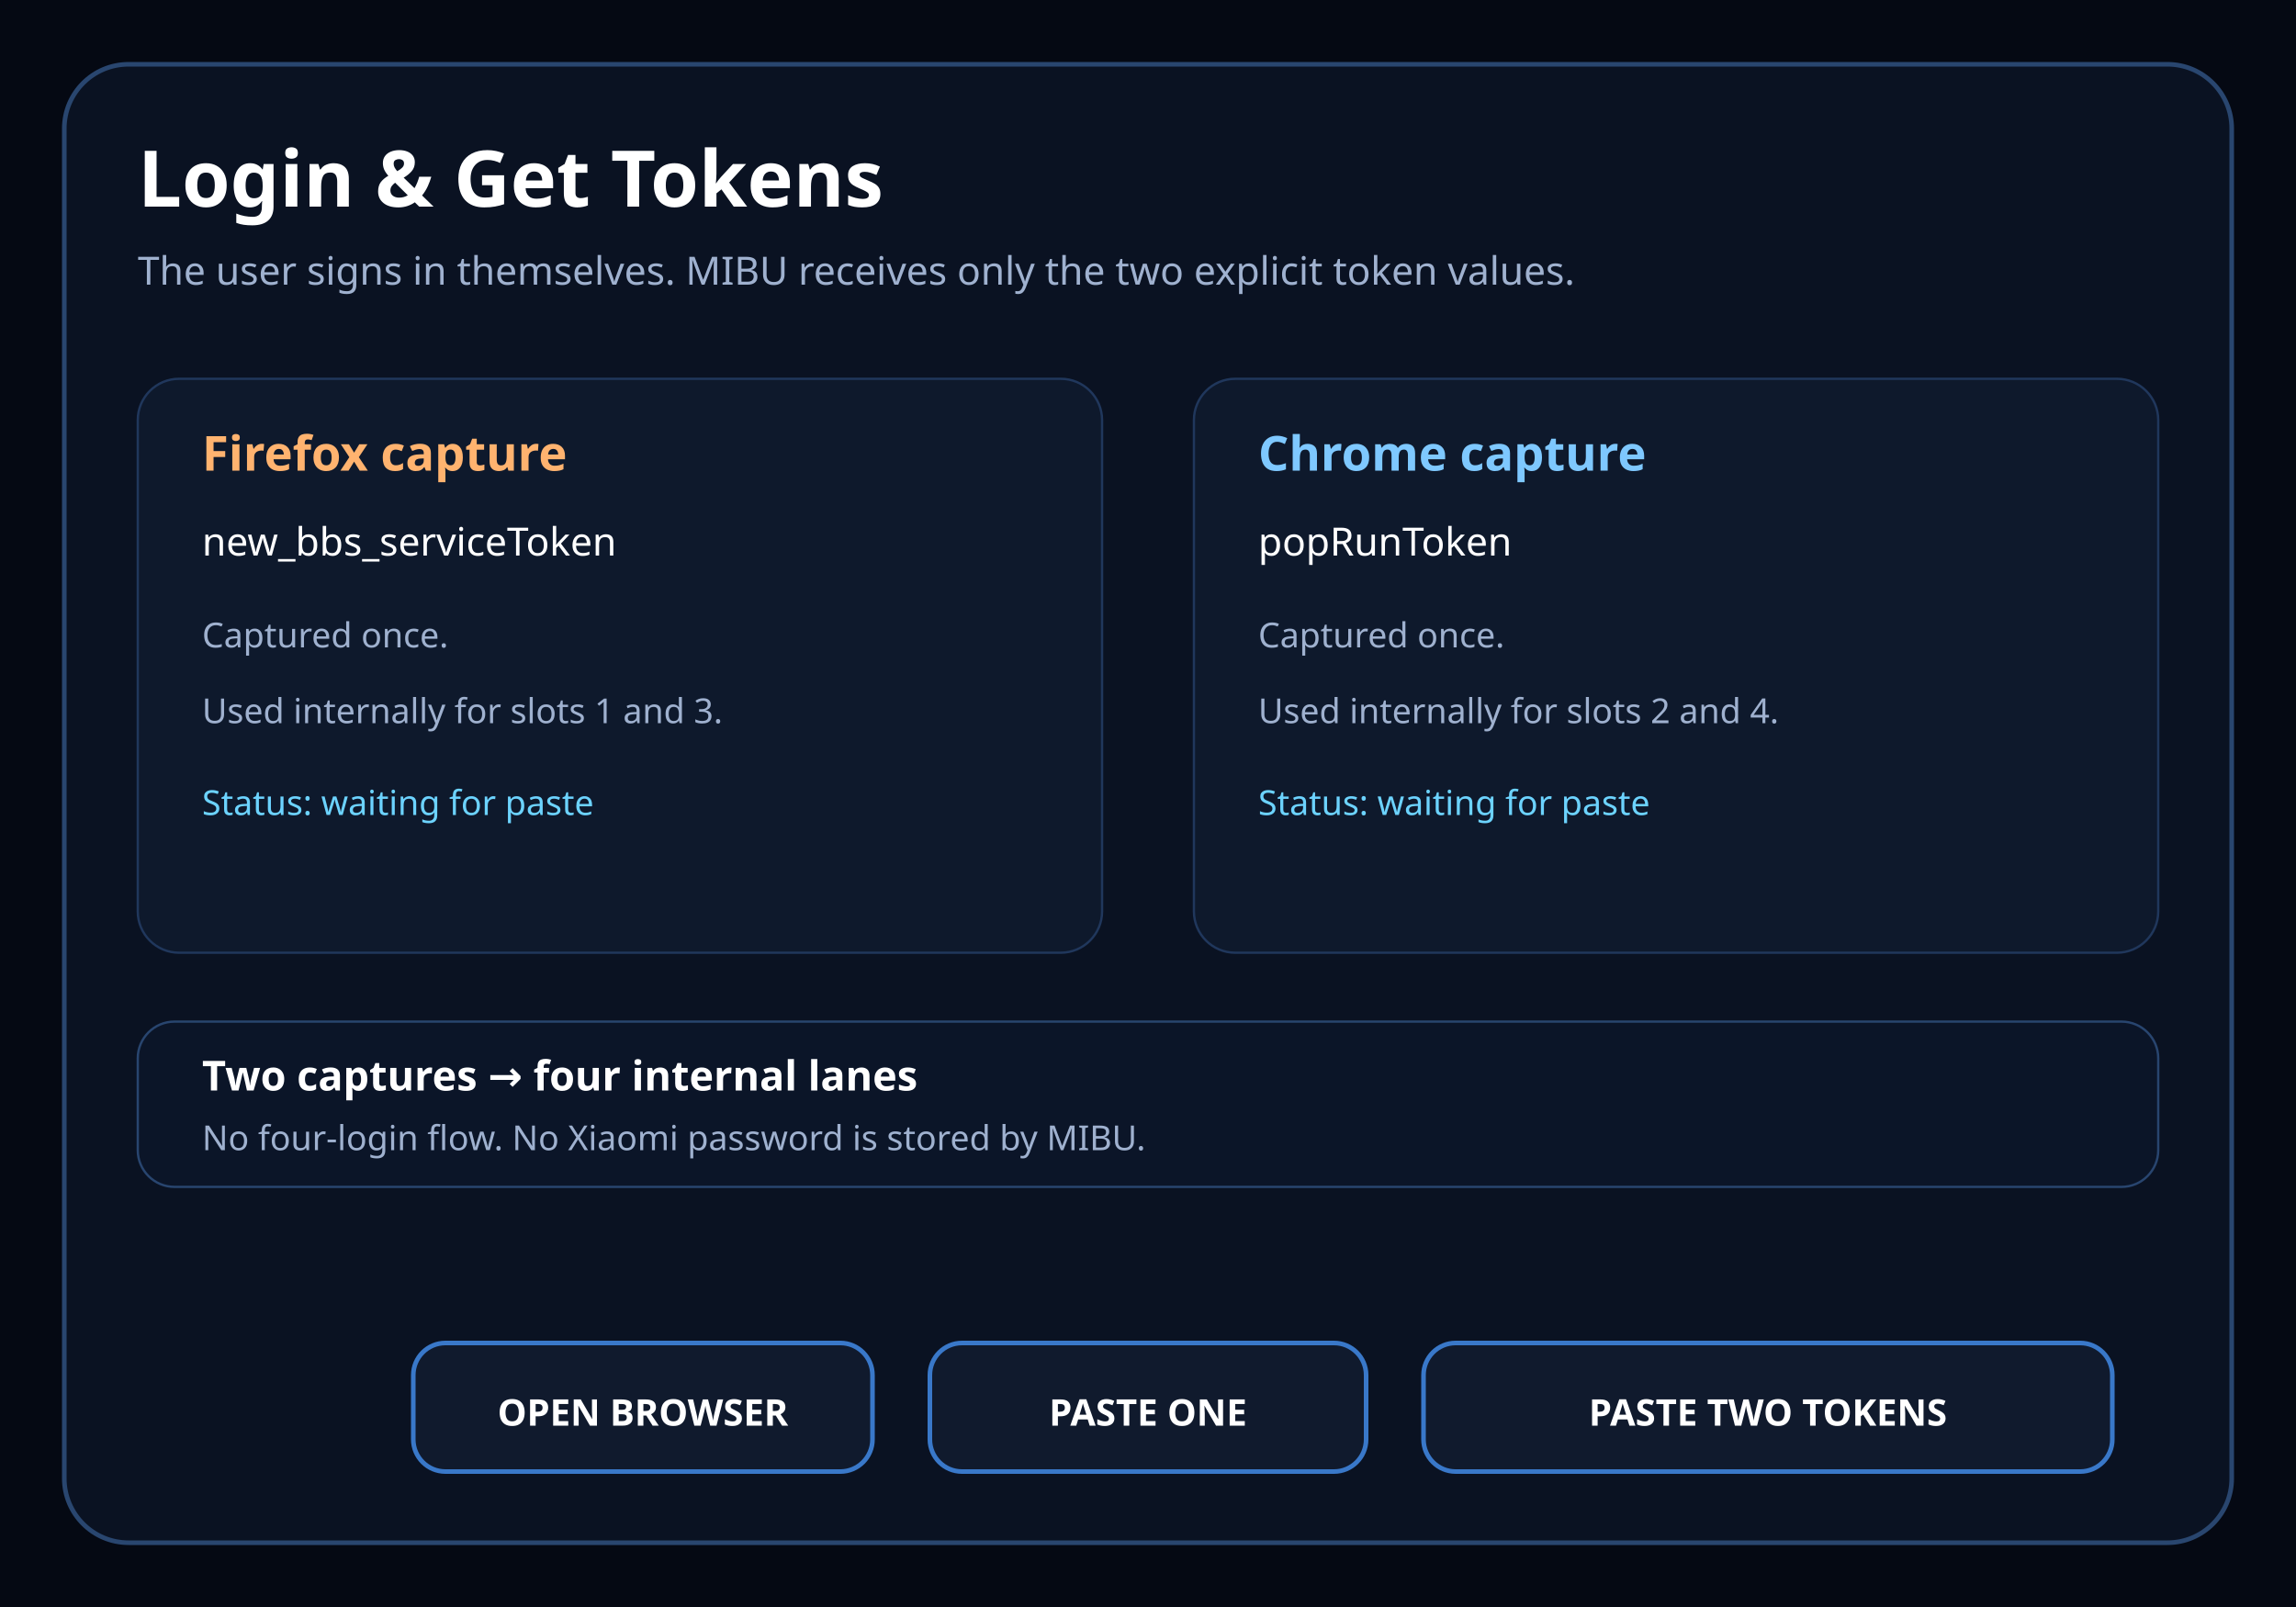
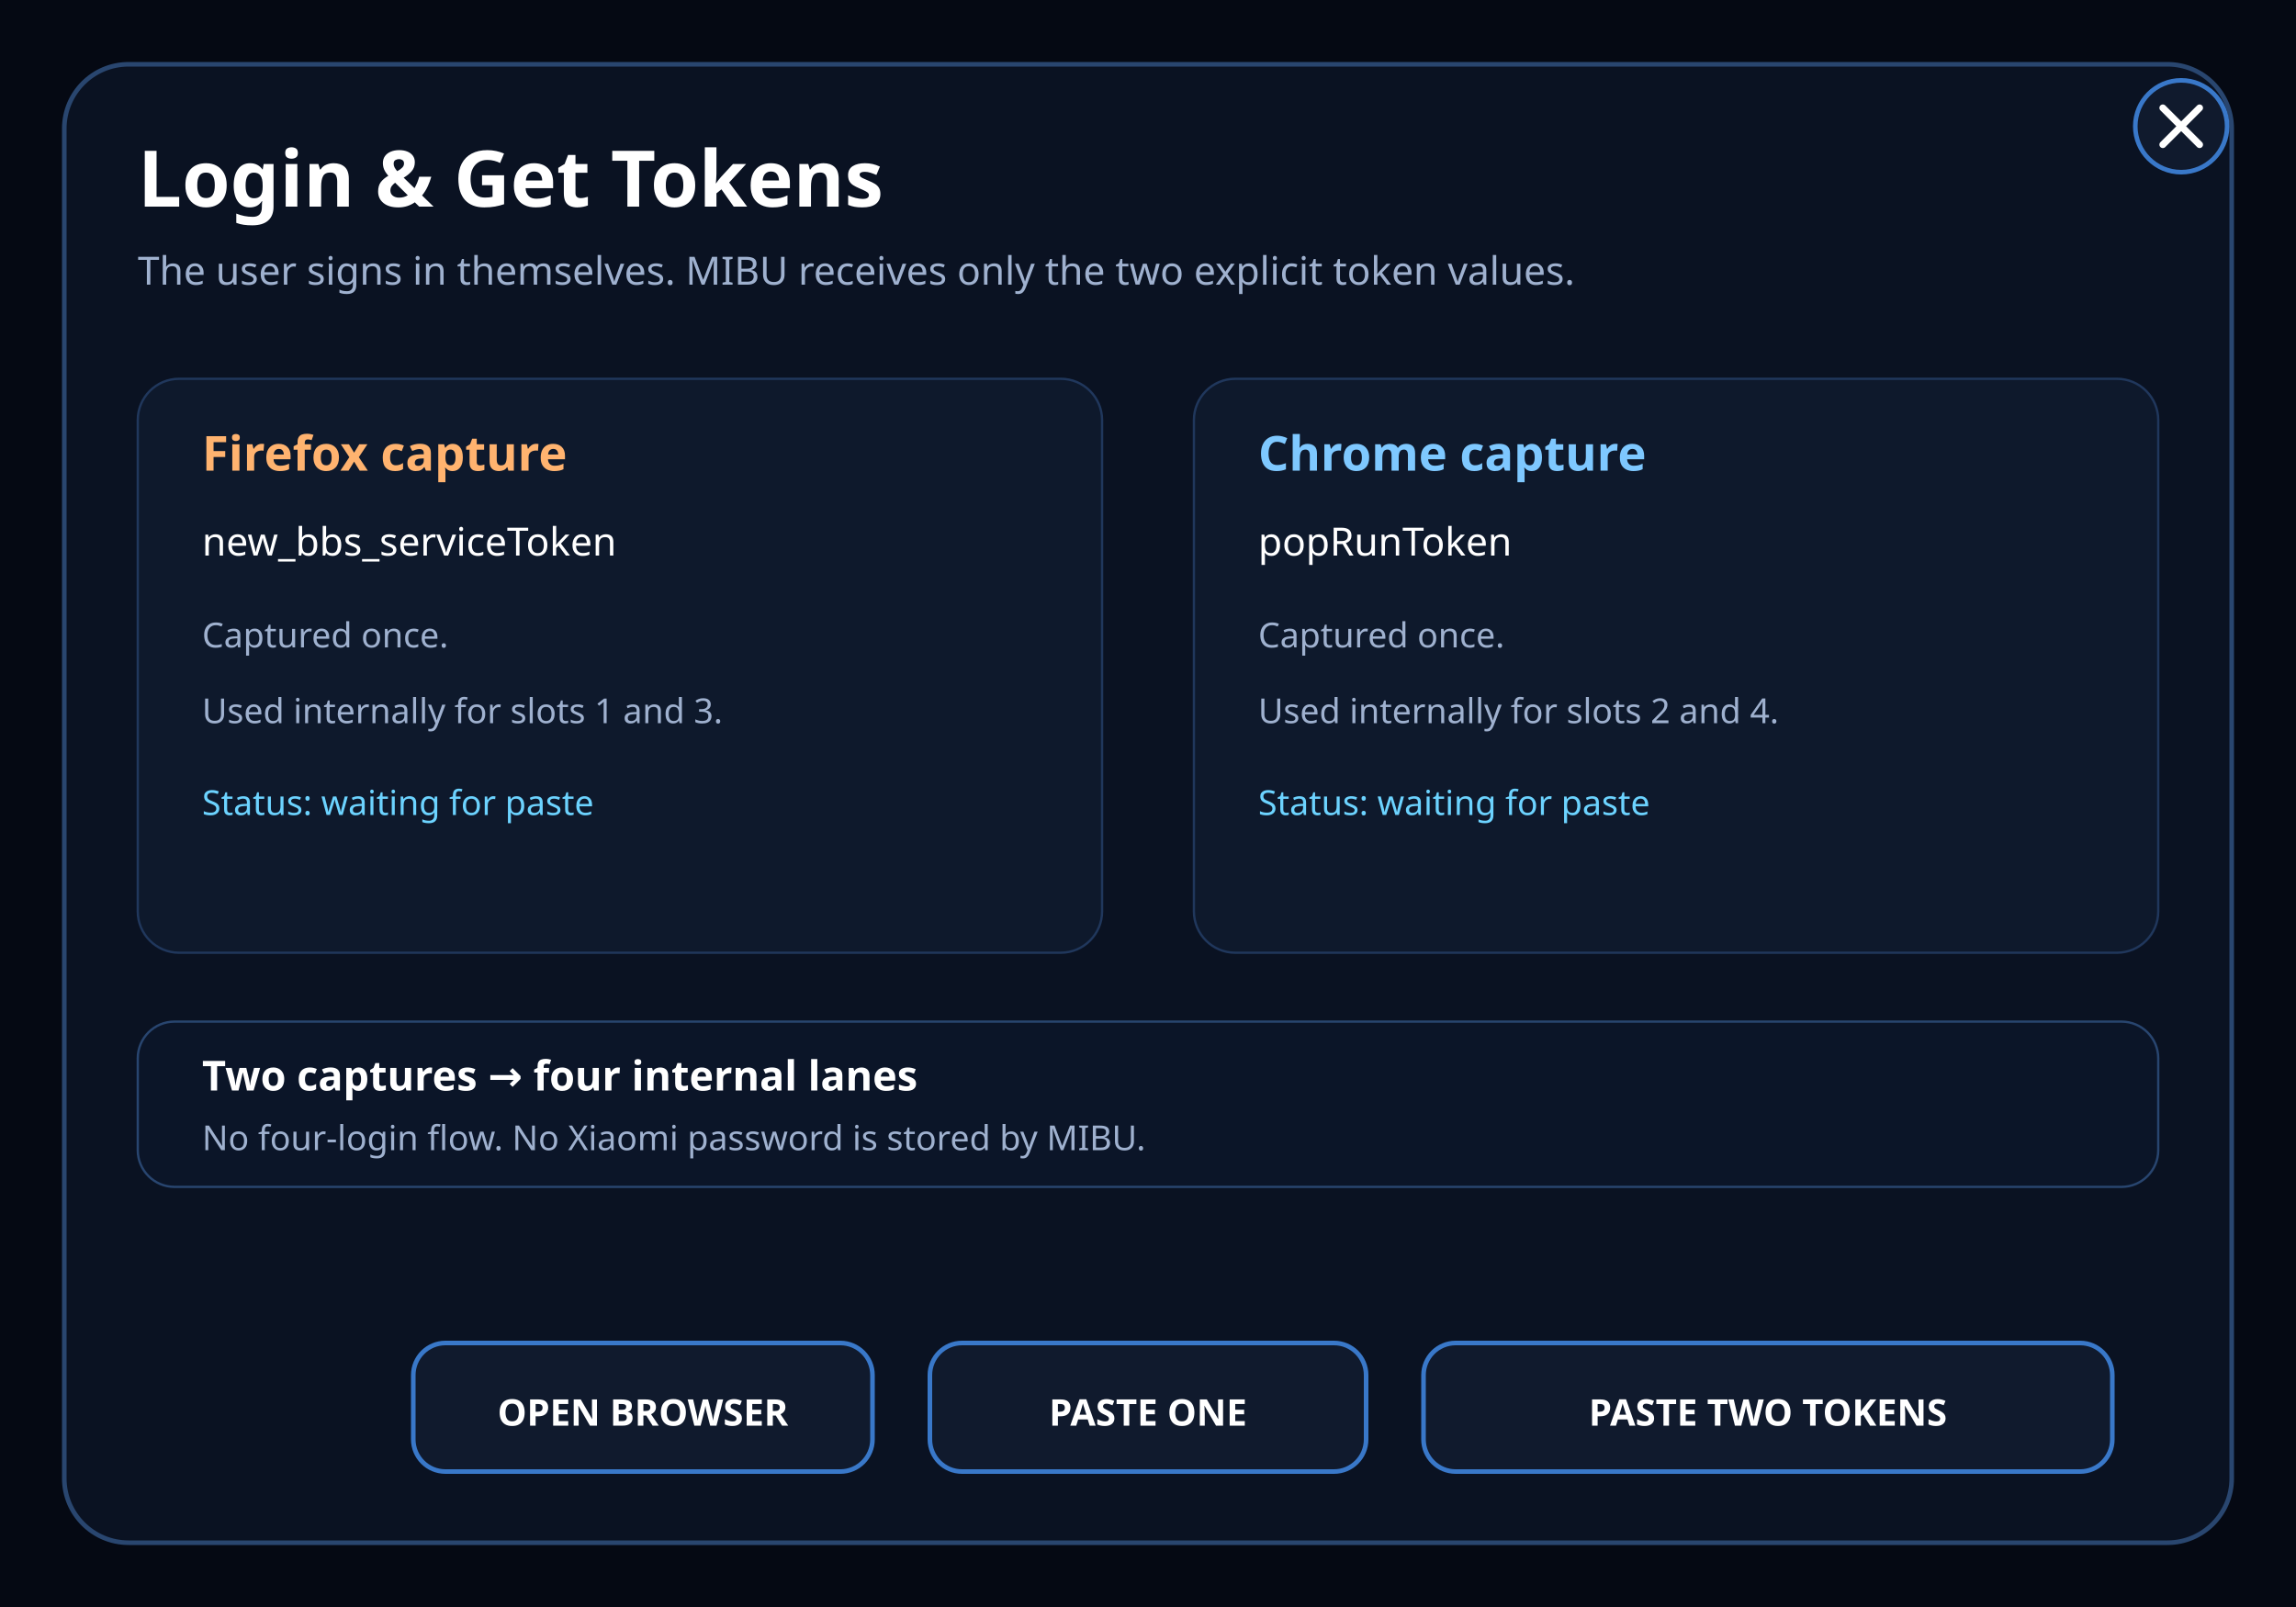
<svg xmlns="http://www.w3.org/2000/svg" width="1000" height="700" viewBox="0 0 1000 700">
  <rect width="1000" height="700" fill="#050913" />
  <rect x="28" y="28" width="944" height="644" rx="28" fill="#0a1222" stroke="#29466f" stroke-width="2" />
+   <g id="close-affordance">
+     <circle cx="950" cy="55" r="20" fill="#101a2d" stroke="#3978c9" stroke-width="2" />
+     <path d="M942 47 L958 63 M958 47 L942 63" stroke="#ffffff" stroke-width="3" stroke-linecap="round" />
+   </g>
  <text x="60" y="90" fill="#fff" font-family="Segoe UI" font-size="34" font-weight="700">Login &amp; Get Tokens</text>
  <text x="60" y="124" fill="#9fb1cf" font-family="Segoe UI" font-size="17">The user signs in themselves. MIBU receives only the two explicit token values.</text>
  <rect x="60" y="165" width="420" height="250" rx="18" fill="#0e192c" stroke="#20375c" />
  <text x="88" y="205" fill="#ffb36f" font-family="Segoe UI" font-size="21" font-weight="700">Firefox capture</text>
  <text x="88" y="242" fill="#fff" font-family="Segoe UI" font-size="17">new_bbs_serviceToken</text>
  <text x="88" y="282" fill="#9fb1cf" font-family="Segoe UI" font-size="15">Captured once.</text>
  <text x="88" y="315" fill="#9fb1cf" font-family="Segoe UI" font-size="15">Used internally for slots 1 and 3.</text>
  <text x="88" y="355" fill="#6cd3ff" font-family="Segoe UI" font-size="15">Status: waiting for paste</text>
  <rect x="520" y="165" width="420" height="250" rx="18" fill="#0e192c" stroke="#20375c" />
  <text x="548" y="205" fill="#7ec8ff" font-family="Segoe UI" font-size="21" font-weight="700">Chrome capture</text>
  <text x="548" y="242" fill="#fff" font-family="Segoe UI" font-size="17">popRunToken</text>
  <text x="548" y="282" fill="#9fb1cf" font-family="Segoe UI" font-size="15">Captured once.</text>
  <text x="548" y="315" fill="#9fb1cf" font-family="Segoe UI" font-size="15">Used internally for slots 2 and 4.</text>
  <text x="548" y="355" fill="#6cd3ff" font-family="Segoe UI" font-size="15">Status: waiting for paste</text>
  <rect x="60" y="445" width="880" height="72" rx="16" fill="#0b1528" stroke="#28456f" />
  <text x="88" y="475" fill="#fff" font-family="Segoe UI" font-size="18" font-weight="700">Two captures → four internal lanes</text>
  <text x="88" y="501" fill="#9fb1cf" font-family="Segoe UI" font-size="15">No four-login flow. No Xiaomi password is stored by MIBU.</text>
  <rect x="180" y="585" width="200" height="56" rx="14" fill="#101a2d" stroke="#3978c9" stroke-width="2" />
  <text x="280" y="621" fill="#fff" font-family="Segoe UI" font-size="16" font-weight="700" text-anchor="middle">OPEN BROWSER</text>
  <rect x="405" y="585" width="190" height="56" rx="14" fill="#101a2d" stroke="#3978c9" stroke-width="2" />
  <text x="500" y="621" fill="#fff" font-family="Segoe UI" font-size="16" font-weight="700" text-anchor="middle">PASTE ONE</text>
  <rect x="620" y="585" width="300" height="56" rx="14" fill="#101a2d" stroke="#3978c9" stroke-width="2" />
  <text x="770" y="621" fill="#fff" font-family="Segoe UI" font-size="16" font-weight="700" text-anchor="middle">PASTE TWO TOKENS</text>
</svg>
